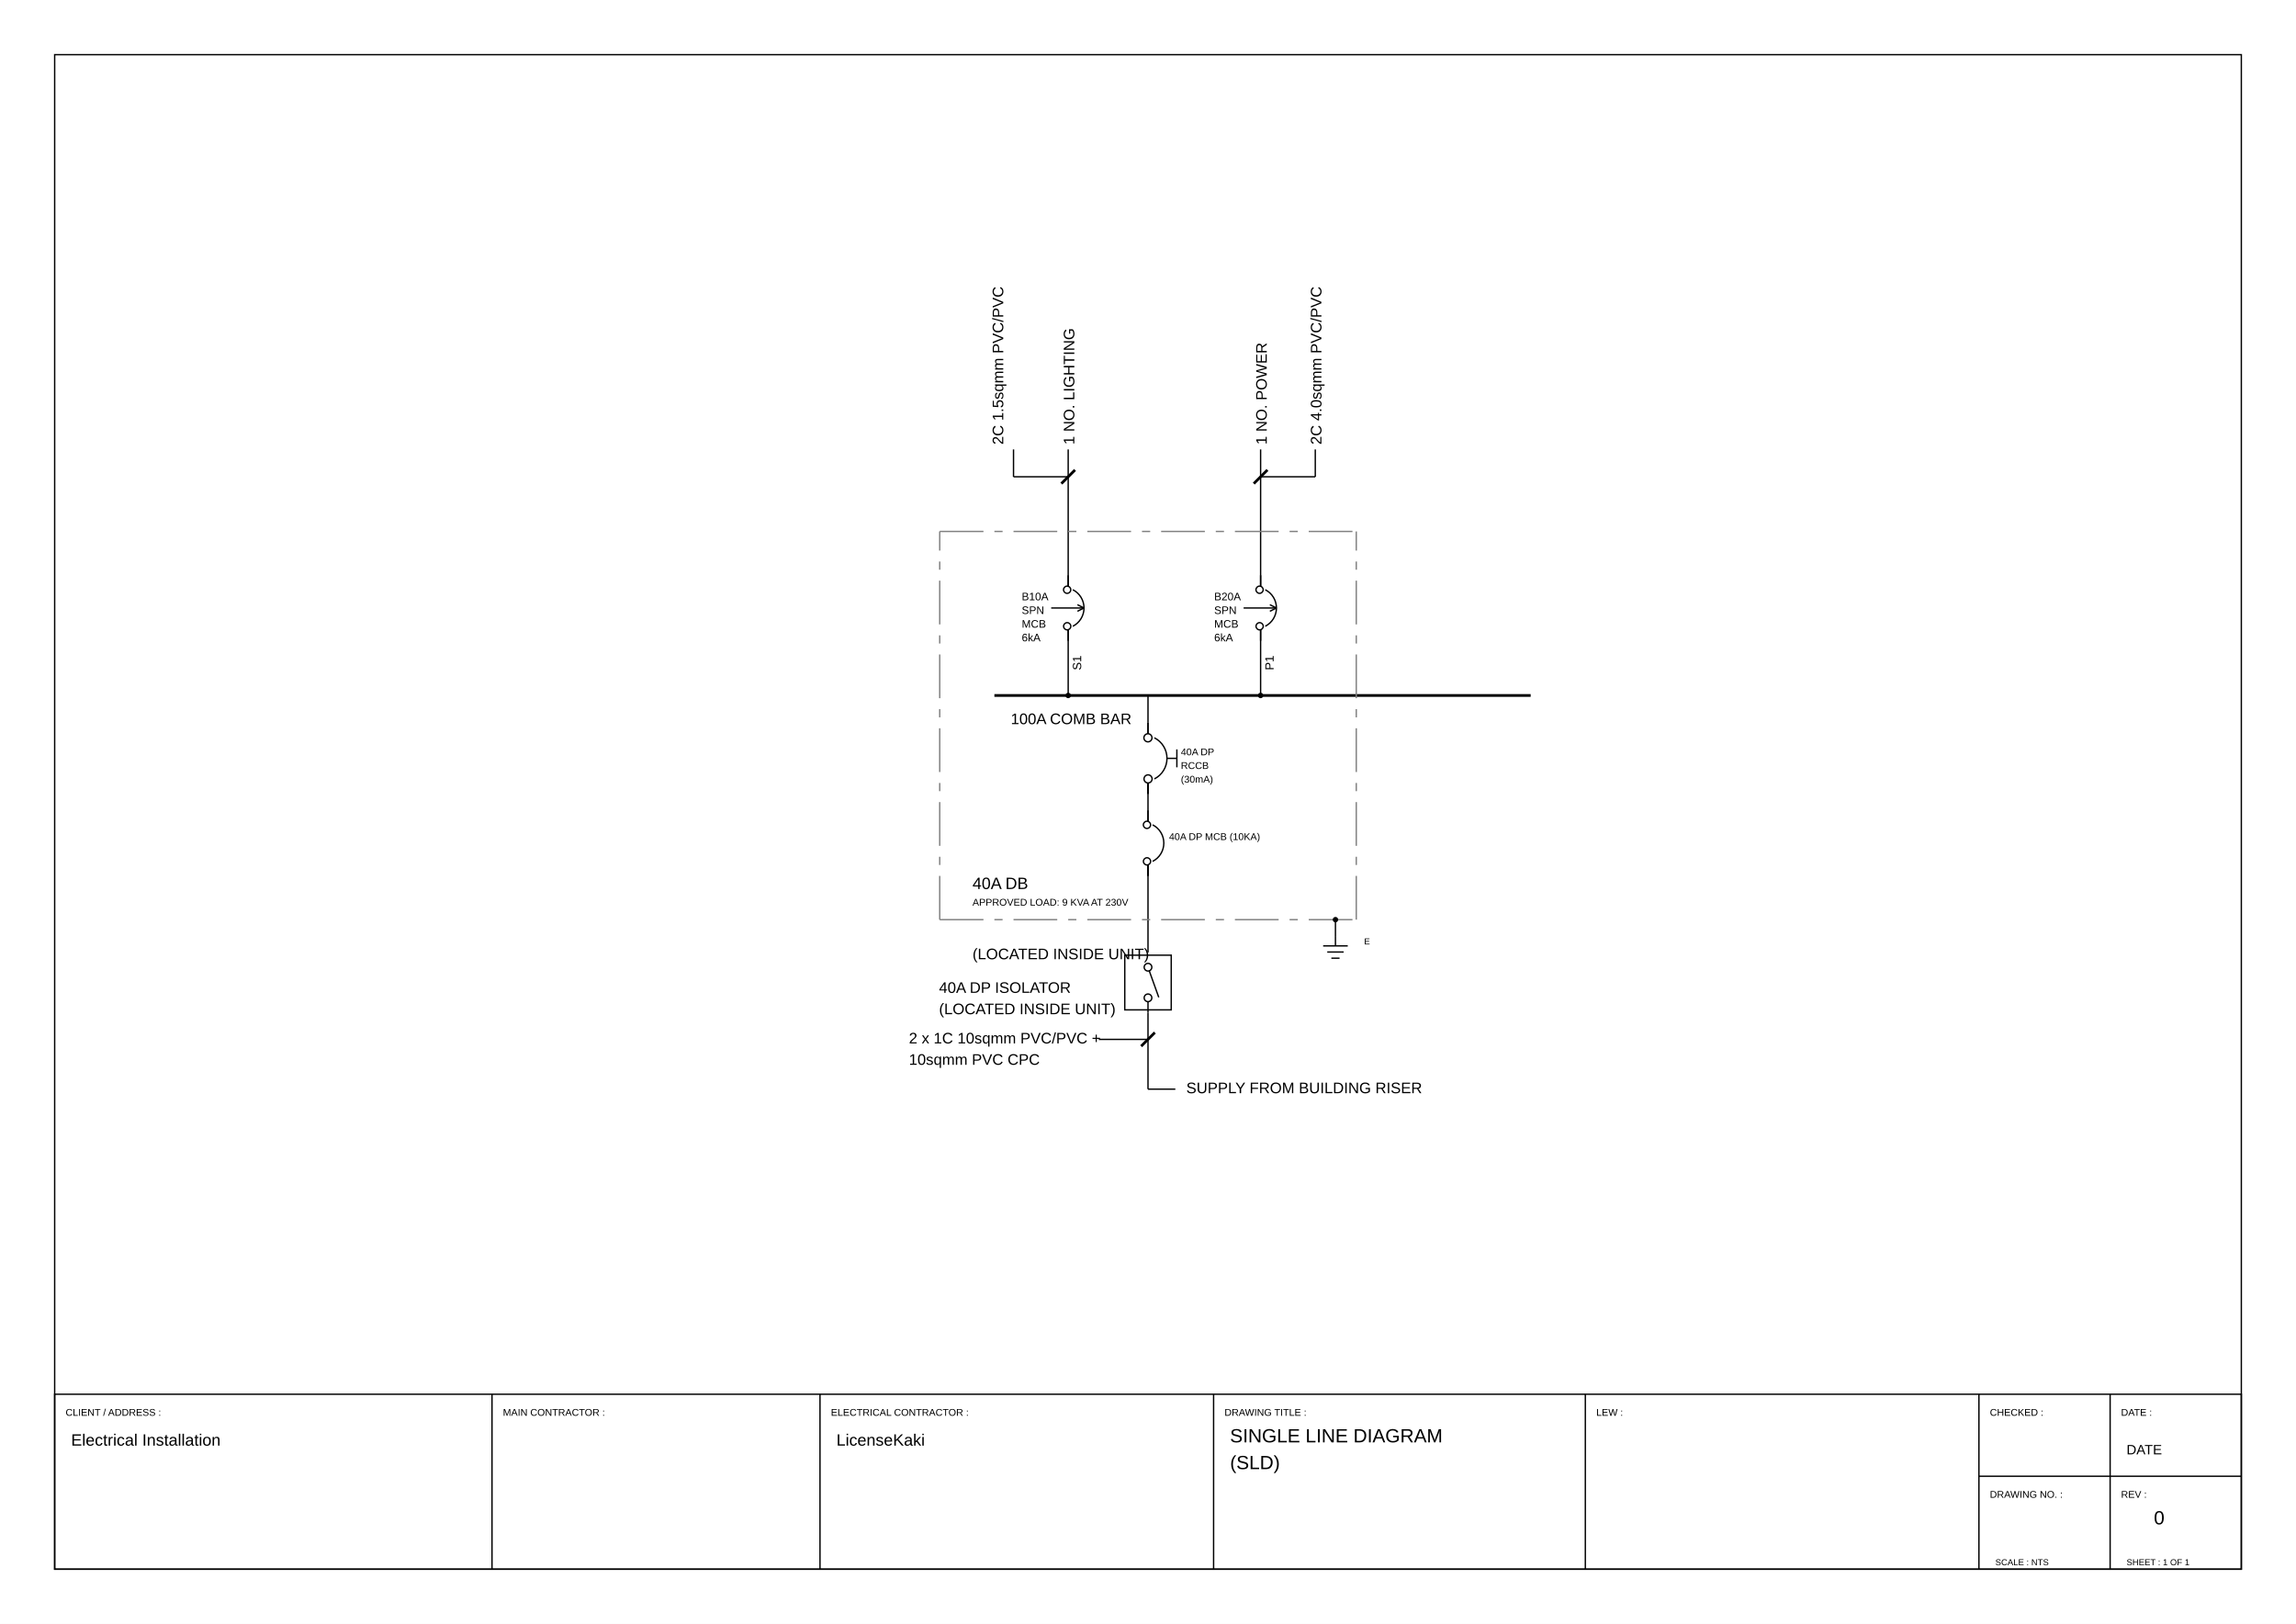
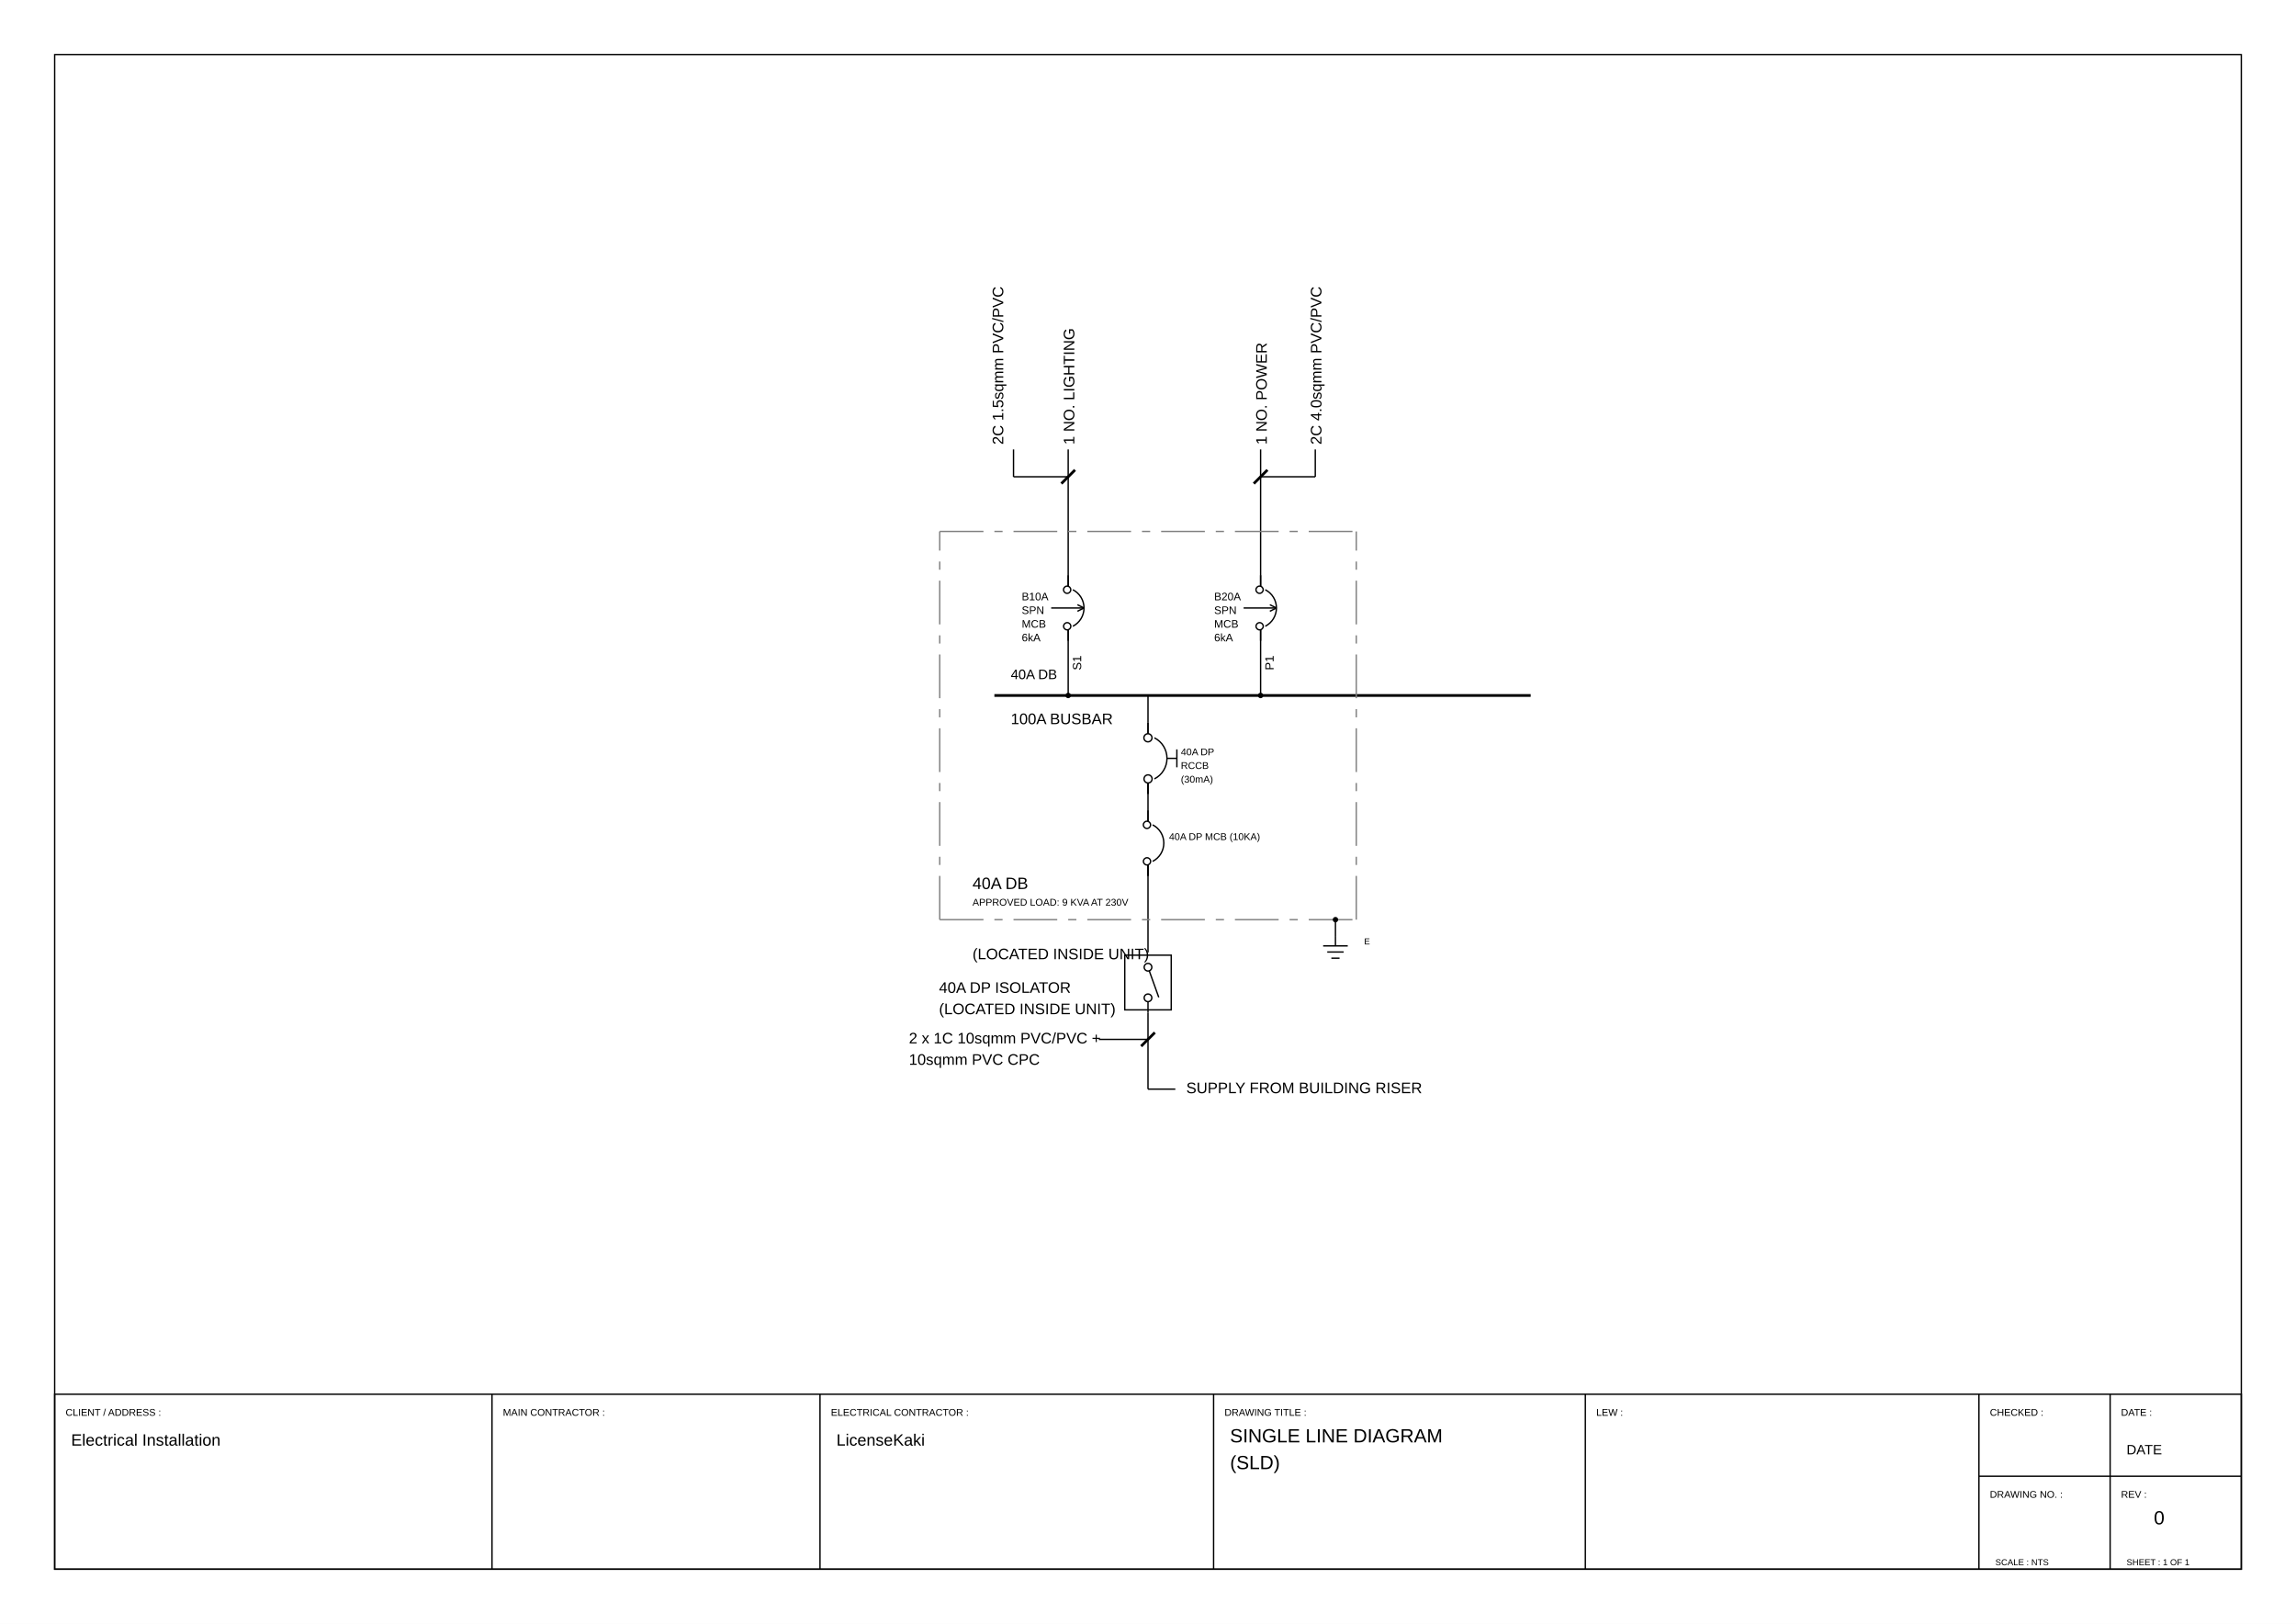
<svg xmlns="http://www.w3.org/2000/svg" viewBox="0 0 420.0 297.0" width="420.0mm" height="297.0mm">
  <rect width="420.0" height="297.0" fill="white" />
  <polygon points="10.00,287.00 410.00,287.00 410.00,10.00 10.00,10.00" stroke="#000000" stroke-width="0.25" fill="none" />
  <polygon points="10.00,287.00 410.00,287.00 410.00,255.00 10.00,255.00" stroke="#000000" stroke-width="0.25" fill="none" />
  <line x1="90.00" y1="255.00" x2="90.00" y2="287.00" stroke="#000000" stroke-width="0.25" fill="none" />
  <line x1="150.00" y1="255.00" x2="150.00" y2="287.00" stroke="#000000" stroke-width="0.25" fill="none" />
  <line x1="222.00" y1="255.00" x2="222.00" y2="287.00" stroke="#000000" stroke-width="0.25" fill="none" />
  <line x1="290.00" y1="255.00" x2="290.00" y2="287.00" stroke="#000000" stroke-width="0.25" fill="none" />
  <line x1="362.00" y1="255.00" x2="362.00" y2="287.00" stroke="#000000" stroke-width="0.25" fill="none" />
  <line x1="362.00" y1="270.00" x2="410.00" y2="270.00" stroke="#000000" stroke-width="0.25" fill="none" />
  <line x1="386.00" y1="255.00" x2="386.00" y2="287.00" stroke="#000000" stroke-width="0.25" fill="none" />
  <text x="12.00" y="258.94" font-family="Arial, Helvetica, sans-serif" font-size="1.8" fill="#000000">CLIENT / ADDRESS :</text>
  <text x="92.00" y="258.94" font-family="Arial, Helvetica, sans-serif" font-size="1.8" fill="#000000">MAIN CONTRACTOR :</text>
  <text x="152.00" y="258.94" font-family="Arial, Helvetica, sans-serif" font-size="1.8" fill="#000000">ELECTRICAL CONTRACTOR :</text>
  <text x="224.00" y="258.94" font-family="Arial, Helvetica, sans-serif" font-size="1.8" fill="#000000">DRAWING TITLE :</text>
  <text x="292.00" y="258.94" font-family="Arial, Helvetica, sans-serif" font-size="1.8" fill="#000000">LEW :</text>
  <text x="364.00" y="258.94" font-family="Arial, Helvetica, sans-serif" font-size="1.8" fill="#000000">CHECKED :</text>
  <text x="388.00" y="258.94" font-family="Arial, Helvetica, sans-serif" font-size="1.8" fill="#000000">DATE :</text>
  <text x="364.00" y="273.94" font-family="Arial, Helvetica, sans-serif" font-size="1.8" fill="#000000">DRAWING NO. :</text>
  <text x="388.00" y="273.94" font-family="Arial, Helvetica, sans-serif" font-size="1.8" fill="#000000">REV :</text>
  <text x="217.00" y="199.94" font-family="Arial, Helvetica, sans-serif" font-size="2.8" fill="#000000">SUPPLY FROM BUILDING RISER</text>
  <text x="166.26" y="190.84" font-family="Arial, Helvetica, sans-serif" font-size="2.8" fill="#000000">
    <tspan x="166.26">2 x 1C 10sqmm PVC/PVC +</tspan>
    <tspan x="166.26" dy="3.9">10sqmm PVC CPC</tspan>
  </text>
  <circle cx="210.00" cy="182.50" r="0.70" stroke="#000000" stroke-width="0.25" fill="none" />
  <circle cx="210.00" cy="176.90" r="0.70" stroke="#000000" stroke-width="0.25" fill="none" />
  <polyline points="210.23,177.56 211.97,182.41" stroke="#000000" stroke-width="0.25" fill="none" />
  <polygon points="205.75,184.70 214.25,184.70 214.25,174.70 205.75,174.70" stroke="#000000" stroke-width="0.25" fill="none" />
  <text x="171.77" y="181.59" font-family="Arial, Helvetica, sans-serif" font-size="2.8" fill="#000000">
    <tspan x="171.77">40A DP ISOLATOR</tspan>
    <tspan x="171.77" dy="3.9">(LOCATED INSIDE UNIT)</tspan>
  </text>
  <path d="M 210.85,157.54 A 3.75,3.75 0 0,0 210.85,150.86" stroke="#000000" stroke-width="0.25" fill="none" />
  <circle cx="209.81" cy="150.86" r="0.66" stroke="#000000" stroke-width="0.25" fill="none" />
  <circle cx="209.82" cy="157.54" r="0.66" stroke="#000000" stroke-width="0.25" fill="none" />
  <line x1="210.00" y1="158.20" x2="210.00" y2="160.20" stroke="#000000" stroke-width="0.25" fill="none" />
  <line x1="210.00" y1="150.20" x2="210.00" y2="148.20" stroke="#000000" stroke-width="0.25" fill="none" />
  <text x="213.85" y="153.64" font-family="Arial, Helvetica, sans-serif" font-size="1.8" fill="#000000">40A DP MCB (10KA)</text>
  <path d="M 211.17,142.46 A 4.22,4.22 0 0,0 211.17,134.94" stroke="#000000" stroke-width="0.25" fill="none" />
  <circle cx="209.99" cy="134.94" r="0.74" stroke="#000000" stroke-width="0.25" fill="none" />
  <circle cx="210.01" cy="142.46" r="0.74" stroke="#000000" stroke-width="0.25" fill="none" />
  <line x1="213.47" y1="138.70" x2="215.28" y2="138.70" stroke="#000000" stroke-width="0.25" fill="none" />
  <line x1="215.28" y1="140.34" x2="215.28" y2="137.06" stroke="#000000" stroke-width="0.25" fill="none" />
  <line x1="210.00" y1="143.20" x2="210.00" y2="145.20" stroke="#000000" stroke-width="0.25" fill="none" />
  <line x1="210.00" y1="134.20" x2="210.00" y2="132.20" stroke="#000000" stroke-width="0.25" fill="none" />
  <text x="216.01" y="138.14" font-family="Arial, Helvetica, sans-serif" font-size="1.8" fill="#000000">
    <tspan x="216.01">40A DP</tspan>
    <tspan x="216.01" dy="2.5">RCCB </tspan>
    <tspan x="216.01" dy="2.5">(30mA)</tspan>
  </text>
  <line x1="181.90" y1="127.20" x2="280.00" y2="127.20" stroke="#000000" stroke-width="0.50" fill="none" />
-   <text x="184.90" y="132.44" font-family="Arial, Helvetica, sans-serif" font-size="2.8" fill="#000000">100A COMB BAR</text>
+   <text x="184.90" y="124.20" font-family="Arial, Helvetica, sans-serif" font-size="2.5" fill="#000000">40A DB</text>
+   <text x="184.90" y="132.44" font-family="Arial, Helvetica, sans-serif" font-size="2.8" fill="#000000">100A BUSBAR</text>
  <text x="196.90" y="123.46" font-family="Arial, Helvetica, sans-serif" font-size="2.2" fill="#000000" transform="rotate(-90.0,196.90,122.58)">S1</text>
  <path d="M 196.25,114.54 A 3.75,3.75 0 0,0 196.25,107.86" stroke="#000000" stroke-width="0.25" fill="none" />
  <circle cx="195.21" cy="107.86" r="0.66" stroke="#000000" stroke-width="0.25" fill="none" />
  <circle cx="195.22" cy="114.54" r="0.66" stroke="#000000" stroke-width="0.25" fill="none" />
  <line x1="195.40" y1="115.20" x2="195.40" y2="117.20" stroke="#000000" stroke-width="0.25" fill="none" />
  <line x1="195.40" y1="107.20" x2="195.40" y2="105.20" stroke="#000000" stroke-width="0.25" fill="none" />
  <line x1="192.29" y1="111.20" x2="198.29" y2="111.20" stroke="#000000" stroke-width="0.25" fill="none" />
  <line x1="198.29" y1="111.20" x2="197.09" y2="110.60" stroke="#000000" stroke-width="0.25" fill="none" />
  <line x1="198.29" y1="111.20" x2="197.09" y2="111.80" stroke="#000000" stroke-width="0.25" fill="none" />
  <text x="186.90" y="109.80" font-family="Arial, Helvetica, sans-serif" font-size="2.0" fill="#000000">B10A</text>
  <text x="186.90" y="112.30" font-family="Arial, Helvetica, sans-serif" font-size="2.0" fill="#000000">SPN</text>
  <text x="186.90" y="114.80" font-family="Arial, Helvetica, sans-serif" font-size="2.0" fill="#000000">MCB</text>
  <text x="186.90" y="117.30" font-family="Arial, Helvetica, sans-serif" font-size="2.0" fill="#000000">6kA</text>
  <text x="195.40" y="82.44" font-family="Arial, Helvetica, sans-serif" font-size="2.8" fill="#000000" transform="rotate(-90.0,195.40,81.32)">1 NO. LIGHTING</text>
  <text x="232.10" y="123.46" font-family="Arial, Helvetica, sans-serif" font-size="2.2" fill="#000000" transform="rotate(-90.0,232.10,122.58)">P1</text>
  <path d="M 231.45,114.54 A 3.75,3.75 0 0,0 231.45,107.86" stroke="#000000" stroke-width="0.25" fill="none" />
  <circle cx="230.41" cy="107.86" r="0.66" stroke="#000000" stroke-width="0.25" fill="none" />
  <circle cx="230.42" cy="114.54" r="0.66" stroke="#000000" stroke-width="0.25" fill="none" />
  <line x1="230.60" y1="115.20" x2="230.60" y2="117.20" stroke="#000000" stroke-width="0.25" fill="none" />
  <line x1="230.60" y1="107.20" x2="230.60" y2="105.20" stroke="#000000" stroke-width="0.25" fill="none" />
  <line x1="227.49" y1="111.20" x2="233.49" y2="111.20" stroke="#000000" stroke-width="0.25" fill="none" />
  <line x1="233.49" y1="111.20" x2="232.29" y2="110.60" stroke="#000000" stroke-width="0.25" fill="none" />
  <line x1="233.49" y1="111.20" x2="232.29" y2="111.80" stroke="#000000" stroke-width="0.25" fill="none" />
  <text x="222.10" y="109.80" font-family="Arial, Helvetica, sans-serif" font-size="2.0" fill="#000000">B20A</text>
  <text x="222.10" y="112.30" font-family="Arial, Helvetica, sans-serif" font-size="2.0" fill="#000000">SPN</text>
  <text x="222.10" y="114.80" font-family="Arial, Helvetica, sans-serif" font-size="2.0" fill="#000000">MCB</text>
  <text x="222.10" y="117.30" font-family="Arial, Helvetica, sans-serif" font-size="2.0" fill="#000000">6kA</text>
  <text x="230.60" y="82.44" font-family="Arial, Helvetica, sans-serif" font-size="2.8" fill="#000000" transform="rotate(-90.0,230.60,81.32)">1 NO. POWER</text>
  <text x="182.40" y="82.44" font-family="Arial, Helvetica, sans-serif" font-size="2.8" fill="#000000" transform="rotate(-90.0,182.40,81.32)">2C 1.5sqmm PVC/PVC</text>
  <text x="240.60" y="82.44" font-family="Arial, Helvetica, sans-serif" font-size="2.8" fill="#000000" transform="rotate(-90.0,240.60,81.32)">2C 4.0sqmm PVC/PVC</text>
  <text x="177.90" y="162.60" font-family="Arial, Helvetica, sans-serif" font-size="3.0" fill="#000000">40A DB</text>
  <text x="177.90" y="165.64" font-family="Arial, Helvetica, sans-serif" font-size="1.8" fill="#000000">APPROVED LOAD: 9 KVA AT 230V</text>
  <text x="177.90" y="175.44" font-family="Arial, Helvetica, sans-serif" font-size="2.8" fill="#000000">(LOCATED INSIDE UNIT)</text>
  <line x1="244.29" y1="171.20" x2="244.29" y2="173.00" stroke="#000000" stroke-width="0.25" fill="none" />
  <line x1="242.04" y1="173.00" x2="246.54" y2="173.00" stroke="#000000" stroke-width="0.25" fill="none" />
  <line x1="242.79" y1="174.12" x2="245.79" y2="174.12" stroke="#000000" stroke-width="0.25" fill="none" />
  <line x1="243.54" y1="175.25" x2="245.04" y2="175.25" stroke="#000000" stroke-width="0.25" fill="none" />
  <text x="249.54" y="172.73" font-family="Arial, Helvetica, sans-serif" font-size="1.6" fill="#000000">E</text>
  <line x1="210.00" y1="199.20" x2="215.00" y2="199.20" stroke="#000000" stroke-width="0.25" fill="none" />
  <line x1="210.00" y1="199.20" x2="210.00" y2="185.20" stroke="#000000" stroke-width="0.25" fill="none" />
  <line x1="210.00" y1="190.10" x2="201.00" y2="190.10" stroke="#000000" stroke-width="0.25" fill="none" />
  <line x1="210.00" y1="185.20" x2="210.00" y2="183.20" stroke="#000000" stroke-width="0.25" fill="none" />
  <line x1="210.00" y1="174.20" x2="210.00" y2="172.20" stroke="#000000" stroke-width="0.25" fill="none" />
  <line x1="210.00" y1="172.20" x2="210.00" y2="158.20" stroke="#000000" stroke-width="0.25" fill="none" />
  <line x1="210.00" y1="160.20" x2="210.00" y2="158.20" stroke="#000000" stroke-width="0.25" fill="none" />
  <line x1="210.00" y1="150.20" x2="210.00" y2="148.20" stroke="#000000" stroke-width="0.25" fill="none" />
  <line x1="210.00" y1="148.20" x2="210.00" y2="143.20" stroke="#000000" stroke-width="0.25" fill="none" />
  <line x1="210.00" y1="145.20" x2="210.00" y2="143.20" stroke="#000000" stroke-width="0.25" fill="none" />
  <line x1="210.00" y1="134.20" x2="210.00" y2="132.20" stroke="#000000" stroke-width="0.25" fill="none" />
  <line x1="210.00" y1="132.20" x2="210.00" y2="127.20" stroke="#000000" stroke-width="0.25" fill="none" />
  <line x1="195.40" y1="127.20" x2="195.40" y2="115.20" stroke="#000000" stroke-width="0.25" fill="none" />
  <line x1="195.40" y1="107.20" x2="195.40" y2="105.20" stroke="#000000" stroke-width="0.25" fill="none" />
  <line x1="195.40" y1="105.20" x2="195.40" y2="82.20" stroke="#000000" stroke-width="0.25" fill="none" />
  <line x1="230.60" y1="127.20" x2="230.60" y2="115.20" stroke="#000000" stroke-width="0.25" fill="none" />
  <line x1="230.60" y1="107.20" x2="230.60" y2="105.20" stroke="#000000" stroke-width="0.25" fill="none" />
  <line x1="230.60" y1="105.20" x2="230.60" y2="82.20" stroke="#000000" stroke-width="0.25" fill="none" />
  <line x1="185.40" y1="87.20" x2="195.40" y2="87.20" stroke="#000000" stroke-width="0.25" fill="none" />
  <line x1="185.40" y1="87.20" x2="185.40" y2="82.20" stroke="#000000" stroke-width="0.25" fill="none" />
  <line x1="230.60" y1="87.20" x2="240.60" y2="87.20" stroke="#000000" stroke-width="0.25" fill="none" />
  <line x1="240.60" y1="87.20" x2="240.60" y2="82.20" stroke="#000000" stroke-width="0.25" fill="none" />
  <line x1="244.29" y1="168.20" x2="244.29" y2="171.20" stroke="#000000" stroke-width="0.25" fill="none" />
  <line x1="208.75" y1="191.35" x2="211.25" y2="188.85" stroke="#000000" stroke-width="0.50" fill="none" />
  <line x1="194.15" y1="88.45" x2="196.65" y2="85.95" stroke="#000000" stroke-width="0.50" fill="none" />
  <line x1="229.35" y1="88.45" x2="231.85" y2="85.95" stroke="#000000" stroke-width="0.50" fill="none" />
  <line x1="171.90" y1="168.20" x2="179.90" y2="168.20" stroke="#808080" stroke-width="0.25" fill="none" />
  <line x1="181.90" y1="168.20" x2="183.40" y2="168.20" stroke="#808080" stroke-width="0.25" fill="none" />
  <line x1="185.40" y1="168.20" x2="193.40" y2="168.20" stroke="#808080" stroke-width="0.25" fill="none" />
  <line x1="195.40" y1="168.20" x2="196.90" y2="168.20" stroke="#808080" stroke-width="0.25" fill="none" />
  <line x1="198.90" y1="168.20" x2="206.90" y2="168.20" stroke="#808080" stroke-width="0.25" fill="none" />
  <line x1="208.90" y1="168.20" x2="210.40" y2="168.20" stroke="#808080" stroke-width="0.25" fill="none" />
  <line x1="212.40" y1="168.20" x2="220.40" y2="168.20" stroke="#808080" stroke-width="0.25" fill="none" />
  <line x1="222.40" y1="168.20" x2="223.90" y2="168.20" stroke="#808080" stroke-width="0.25" fill="none" />
  <line x1="225.90" y1="168.20" x2="233.90" y2="168.20" stroke="#808080" stroke-width="0.25" fill="none" />
  <line x1="235.90" y1="168.20" x2="237.40" y2="168.20" stroke="#808080" stroke-width="0.25" fill="none" />
  <line x1="239.40" y1="168.20" x2="247.40" y2="168.20" stroke="#808080" stroke-width="0.25" fill="none" />
  <line x1="171.90" y1="97.20" x2="179.90" y2="97.20" stroke="#808080" stroke-width="0.25" fill="none" />
  <line x1="181.90" y1="97.20" x2="183.40" y2="97.20" stroke="#808080" stroke-width="0.25" fill="none" />
  <line x1="185.40" y1="97.20" x2="193.40" y2="97.20" stroke="#808080" stroke-width="0.25" fill="none" />
  <line x1="195.40" y1="97.20" x2="196.90" y2="97.20" stroke="#808080" stroke-width="0.25" fill="none" />
  <line x1="198.90" y1="97.20" x2="206.90" y2="97.20" stroke="#808080" stroke-width="0.25" fill="none" />
  <line x1="208.90" y1="97.20" x2="210.40" y2="97.20" stroke="#808080" stroke-width="0.25" fill="none" />
  <line x1="212.40" y1="97.20" x2="220.40" y2="97.20" stroke="#808080" stroke-width="0.25" fill="none" />
  <line x1="222.40" y1="97.20" x2="223.90" y2="97.20" stroke="#808080" stroke-width="0.25" fill="none" />
  <line x1="225.90" y1="97.20" x2="233.90" y2="97.20" stroke="#808080" stroke-width="0.25" fill="none" />
  <line x1="235.90" y1="97.20" x2="237.40" y2="97.20" stroke="#808080" stroke-width="0.25" fill="none" />
  <line x1="239.40" y1="97.20" x2="247.40" y2="97.20" stroke="#808080" stroke-width="0.25" fill="none" />
  <line x1="171.90" y1="168.20" x2="171.90" y2="160.20" stroke="#808080" stroke-width="0.25" fill="none" />
  <line x1="171.90" y1="158.20" x2="171.90" y2="156.70" stroke="#808080" stroke-width="0.25" fill="none" />
  <line x1="171.90" y1="154.70" x2="171.90" y2="146.70" stroke="#808080" stroke-width="0.25" fill="none" />
  <line x1="171.90" y1="144.70" x2="171.90" y2="143.20" stroke="#808080" stroke-width="0.25" fill="none" />
  <line x1="171.90" y1="141.20" x2="171.90" y2="133.20" stroke="#808080" stroke-width="0.25" fill="none" />
  <line x1="171.90" y1="131.20" x2="171.90" y2="129.70" stroke="#808080" stroke-width="0.25" fill="none" />
  <line x1="171.90" y1="127.70" x2="171.90" y2="119.70" stroke="#808080" stroke-width="0.25" fill="none" />
  <line x1="171.90" y1="117.70" x2="171.90" y2="116.20" stroke="#808080" stroke-width="0.25" fill="none" />
  <line x1="171.90" y1="114.20" x2="171.90" y2="106.20" stroke="#808080" stroke-width="0.25" fill="none" />
  <line x1="171.90" y1="104.20" x2="171.90" y2="102.70" stroke="#808080" stroke-width="0.25" fill="none" />
  <line x1="171.90" y1="100.70" x2="171.90" y2="97.20" stroke="#808080" stroke-width="0.25" fill="none" />
  <line x1="248.10" y1="168.20" x2="248.10" y2="160.20" stroke="#808080" stroke-width="0.25" fill="none" />
  <line x1="248.10" y1="158.20" x2="248.10" y2="156.70" stroke="#808080" stroke-width="0.25" fill="none" />
  <line x1="248.10" y1="154.70" x2="248.10" y2="146.70" stroke="#808080" stroke-width="0.25" fill="none" />
  <line x1="248.10" y1="144.70" x2="248.10" y2="143.20" stroke="#808080" stroke-width="0.25" fill="none" />
  <line x1="248.10" y1="141.20" x2="248.10" y2="133.20" stroke="#808080" stroke-width="0.25" fill="none" />
  <line x1="248.10" y1="131.20" x2="248.10" y2="129.70" stroke="#808080" stroke-width="0.25" fill="none" />
  <line x1="248.10" y1="127.70" x2="248.10" y2="119.70" stroke="#808080" stroke-width="0.25" fill="none" />
  <line x1="248.10" y1="117.70" x2="248.10" y2="116.20" stroke="#808080" stroke-width="0.25" fill="none" />
  <line x1="248.10" y1="114.20" x2="248.10" y2="106.20" stroke="#808080" stroke-width="0.25" fill="none" />
  <line x1="248.10" y1="104.20" x2="248.10" y2="102.70" stroke="#808080" stroke-width="0.25" fill="none" />
  <line x1="248.10" y1="100.70" x2="248.10" y2="97.20" stroke="#808080" stroke-width="0.25" fill="none" />
  <circle cx="195.40" cy="127.20" r="0.50" fill="rgb(0,0,0)" stroke="none" />
  <circle cx="230.60" cy="127.20" r="0.50" fill="rgb(0,0,0)" stroke="none" />
  <circle cx="244.29" cy="168.20" r="0.50" fill="rgb(0,0,0)" stroke="none" />
  <text x="13.00" y="264.40" font-family="Arial, Helvetica, sans-serif" font-size="3.0" fill="#000000">Electrical Installation</text>
  <text x="153.00" y="264.40" font-family="Arial, Helvetica, sans-serif" font-size="3.0" fill="#000000">LicenseKaki</text>
  <text x="225.00" y="263.80" font-family="Arial, Helvetica, sans-serif" font-size="3.5" fill="#000000">
    <tspan x="225.00">SINGLE LINE DIAGRAM</tspan>
    <tspan x="225.00" dy="4.9">(SLD)</tspan>
  </text>
  <text x="389.00" y="266.00" font-family="Arial, Helvetica, sans-serif" font-size="2.5" fill="#000000">DATE</text>
  <text x="365.00" y="278.00" font-family="Arial, Helvetica, sans-serif" font-size="2.5" fill="#000000" />
  <text x="394.00" y="278.80" font-family="Arial, Helvetica, sans-serif" font-size="3.5" fill="#000000">0</text>
  <text x="365.00" y="286.28" font-family="Arial, Helvetica, sans-serif" font-size="1.6" fill="#000000">SCALE : NTS</text>
  <text x="389.00" y="286.28" font-family="Arial, Helvetica, sans-serif" font-size="1.6" fill="#000000">SHEET : 1 OF 1</text>
</svg>
